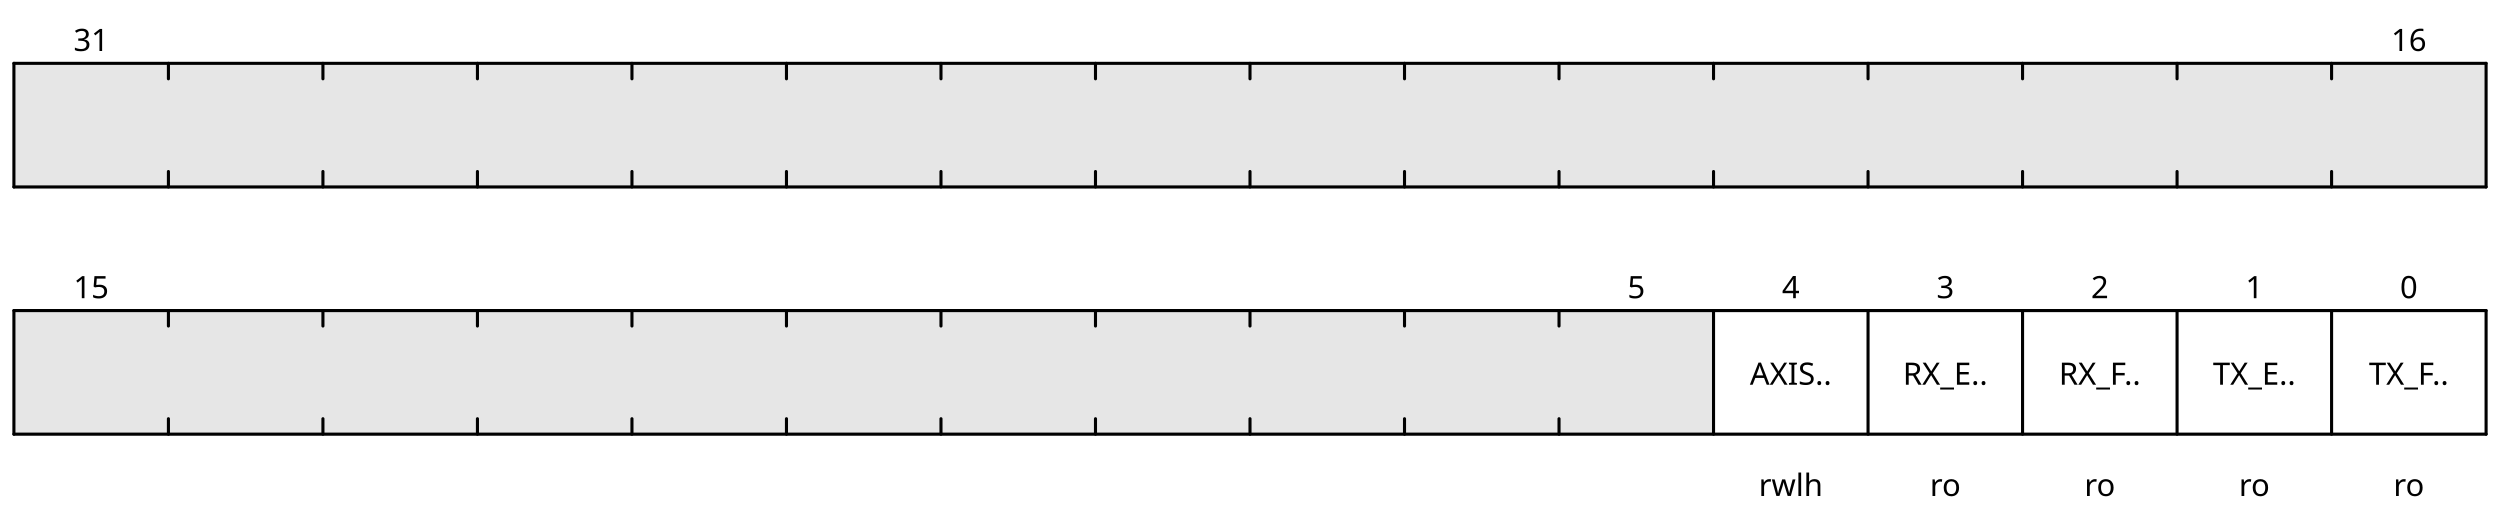
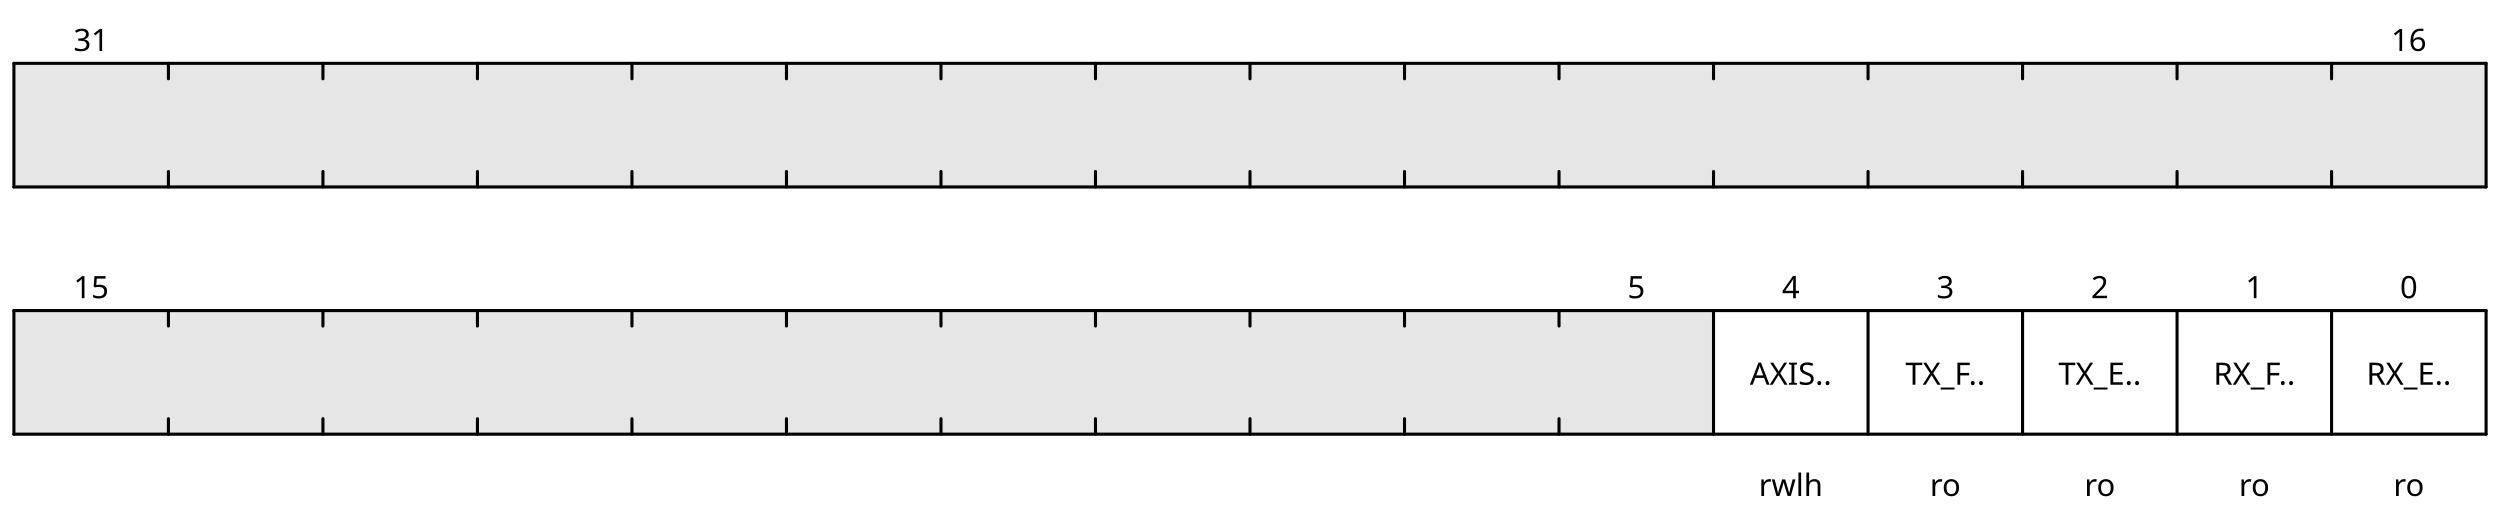
<svg xmlns="http://www.w3.org/2000/svg" baseProfile="full" class="WaveDrom" height="165" version="1.1" viewBox="0,0,809,165" width="809">
  <defs />
  <g font-family="sans-serif" font-size="10" font-weight="normal" text-anchor="middle" transform="translate(4.5,80.5)">
    <g stroke="black" stroke-linecap="round" stroke-width="1" transform="translate(0,20.0)">
      <line x1="0" x2="800" y1="0" y2="0" />
      <line x1="0" x2="0" y1="0" y2="40.0" />
      <line x1="0" x2="800" y1="40.0" y2="40.0" />
      <line x1="800.0" x2="800.0" y1="0" y2="40.0" />
      <line x1="750.0" x2="750.0" y1="0" y2="40.0" />
      <line x1="700.0" x2="700.0" y1="0" y2="40.0" />
      <line x1="650.0" x2="650.0" y1="0" y2="40.0" />
      <line x1="600.0" x2="600.0" y1="0" y2="40.0" />
      <line x1="550.0" x2="550.0" y1="0" y2="40.0" />
      <line x1="500.0" x2="500.0" y1="0" y2="5.0" />
      <line x1="500.0" x2="500.0" y1="35.0" y2="40.0" />
      <line x1="450.0" x2="450.0" y1="0" y2="5.0" />
      <line x1="450.0" x2="450.0" y1="35.0" y2="40.0" />
      <line x1="400.0" x2="400.0" y1="0" y2="5.0" />
      <line x1="400.0" x2="400.0" y1="35.0" y2="40.0" />
      <line x1="350.0" x2="350.0" y1="0" y2="5.0" />
      <line x1="350.0" x2="350.0" y1="35.0" y2="40.0" />
      <line x1="300.0" x2="300.0" y1="0" y2="5.0" />
      <line x1="300.0" x2="300.0" y1="35.0" y2="40.0" />
      <line x1="250.0" x2="250.0" y1="0" y2="5.0" />
      <line x1="250.0" x2="250.0" y1="35.0" y2="40.0" />
      <line x1="200.0" x2="200.0" y1="0" y2="5.0" />
      <line x1="200.0" x2="200.0" y1="35.0" y2="40.0" />
      <line x1="150.0" x2="150.0" y1="0" y2="5.0" />
      <line x1="150.0" x2="150.0" y1="35.0" y2="40.0" />
      <line x1="100.0" x2="100.0" y1="0" y2="5.0" />
      <line x1="100.0" x2="100.0" y1="35.0" y2="40.0" />
      <line x1="50.0" x2="50.0" y1="0" y2="5.0" />
      <line x1="50.0" x2="50.0" y1="35.0" y2="40.0" />
    </g>
    <g text-anchor="middle">
      <g>
        <g transform="translate(0,20.0)">
          <rect height="40.0" style="fill-opacity:0.1" width="550.0" x="0.0" y="0" />
        </g>
        <g transform="translate(25.0,16.0)">
          <text x="750.0">
            <tspan>0</tspan>
          </text>
          <text x="700.0">
            <tspan>1</tspan>
          </text>
          <text x="650.0">
            <tspan>2</tspan>
          </text>
          <text x="600.0">
            <tspan>3</tspan>
          </text>
          <text x="550.0">
            <tspan>4</tspan>
          </text>
          <text x="500.0">
            <tspan>5</tspan>
          </text>
          <text x="0.0">
            <tspan>15</tspan>
          </text>
        </g>
        <g transform="translate(25.0,44.0)">
          <text x="750.0">
-             <tspan>TX_F..</tspan>
+             <tspan>RX_E..</tspan>
          </text>
          <text x="700.0">
+             <tspan>RX_F..</tspan>
+           </text>
+           <text x="650.0">
            <tspan>TX_E..</tspan>
          </text>
-           <text x="650.0">
-             <tspan>RX_F..</tspan>
-           </text>
          <text x="600.0">
-             <tspan>RX_E..</tspan>
+             <tspan>TX_F..</tspan>
          </text>
          <text x="550.0">
            <tspan>AXIS..</tspan>
          </text>
        </g>
        <g transform="translate(25.0,80)">
          <text x="750.0">
            <tspan>ro</tspan>
          </text>
          <text x="700.0">
            <tspan>ro</tspan>
          </text>
          <text x="650.0">
            <tspan>ro</tspan>
          </text>
          <text x="600.0">
            <tspan>ro</tspan>
          </text>
          <text x="550.0">
            <tspan>rwlh</tspan>
          </text>
        </g>
      </g>
    </g>
  </g>
  <g font-family="sans-serif" font-size="10" font-weight="normal" text-anchor="middle" transform="translate(4.5,0.5)">
    <g stroke="black" stroke-linecap="round" stroke-width="1" transform="translate(0,20.0)">
      <line x1="0" x2="800" y1="0" y2="0" />
      <line x1="0" x2="0" y1="0" y2="40.0" />
      <line x1="0" x2="800" y1="40.0" y2="40.0" />
      <line x1="800.0" x2="800.0" y1="0" y2="40.0" />
      <line x1="750.0" x2="750.0" y1="0" y2="5.0" />
      <line x1="750.0" x2="750.0" y1="35.0" y2="40.0" />
      <line x1="700.0" x2="700.0" y1="0" y2="5.0" />
      <line x1="700.0" x2="700.0" y1="35.0" y2="40.0" />
      <line x1="650.0" x2="650.0" y1="0" y2="5.0" />
      <line x1="650.0" x2="650.0" y1="35.0" y2="40.0" />
      <line x1="600.0" x2="600.0" y1="0" y2="5.0" />
      <line x1="600.0" x2="600.0" y1="35.0" y2="40.0" />
      <line x1="550.0" x2="550.0" y1="0" y2="5.0" />
      <line x1="550.0" x2="550.0" y1="35.0" y2="40.0" />
      <line x1="500.0" x2="500.0" y1="0" y2="5.0" />
      <line x1="500.0" x2="500.0" y1="35.0" y2="40.0" />
      <line x1="450.0" x2="450.0" y1="0" y2="5.0" />
      <line x1="450.0" x2="450.0" y1="35.0" y2="40.0" />
      <line x1="400.0" x2="400.0" y1="0" y2="5.0" />
      <line x1="400.0" x2="400.0" y1="35.0" y2="40.0" />
      <line x1="350.0" x2="350.0" y1="0" y2="5.0" />
      <line x1="350.0" x2="350.0" y1="35.0" y2="40.0" />
      <line x1="300.0" x2="300.0" y1="0" y2="5.0" />
      <line x1="300.0" x2="300.0" y1="35.0" y2="40.0" />
      <line x1="250.0" x2="250.0" y1="0" y2="5.0" />
      <line x1="250.0" x2="250.0" y1="35.0" y2="40.0" />
      <line x1="200.0" x2="200.0" y1="0" y2="5.0" />
      <line x1="200.0" x2="200.0" y1="35.0" y2="40.0" />
      <line x1="150.0" x2="150.0" y1="0" y2="5.0" />
      <line x1="150.0" x2="150.0" y1="35.0" y2="40.0" />
      <line x1="100.0" x2="100.0" y1="0" y2="5.0" />
      <line x1="100.0" x2="100.0" y1="35.0" y2="40.0" />
      <line x1="50.0" x2="50.0" y1="0" y2="5.0" />
      <line x1="50.0" x2="50.0" y1="35.0" y2="40.0" />
    </g>
    <g text-anchor="middle">
      <g>
        <g transform="translate(0,20.0)">
          <rect height="40.0" style="fill-opacity:0.1" width="800.0" x="0.0" y="0" />
        </g>
        <g transform="translate(25.0,16.0)">
          <text x="750.0">
            <tspan>16</tspan>
          </text>
          <text x="0.0">
            <tspan>31</tspan>
          </text>
        </g>
        <g transform="translate(25.0,44.0)" />
        <g transform="translate(25.0,80)" />
      </g>
    </g>
  </g>
</svg>
